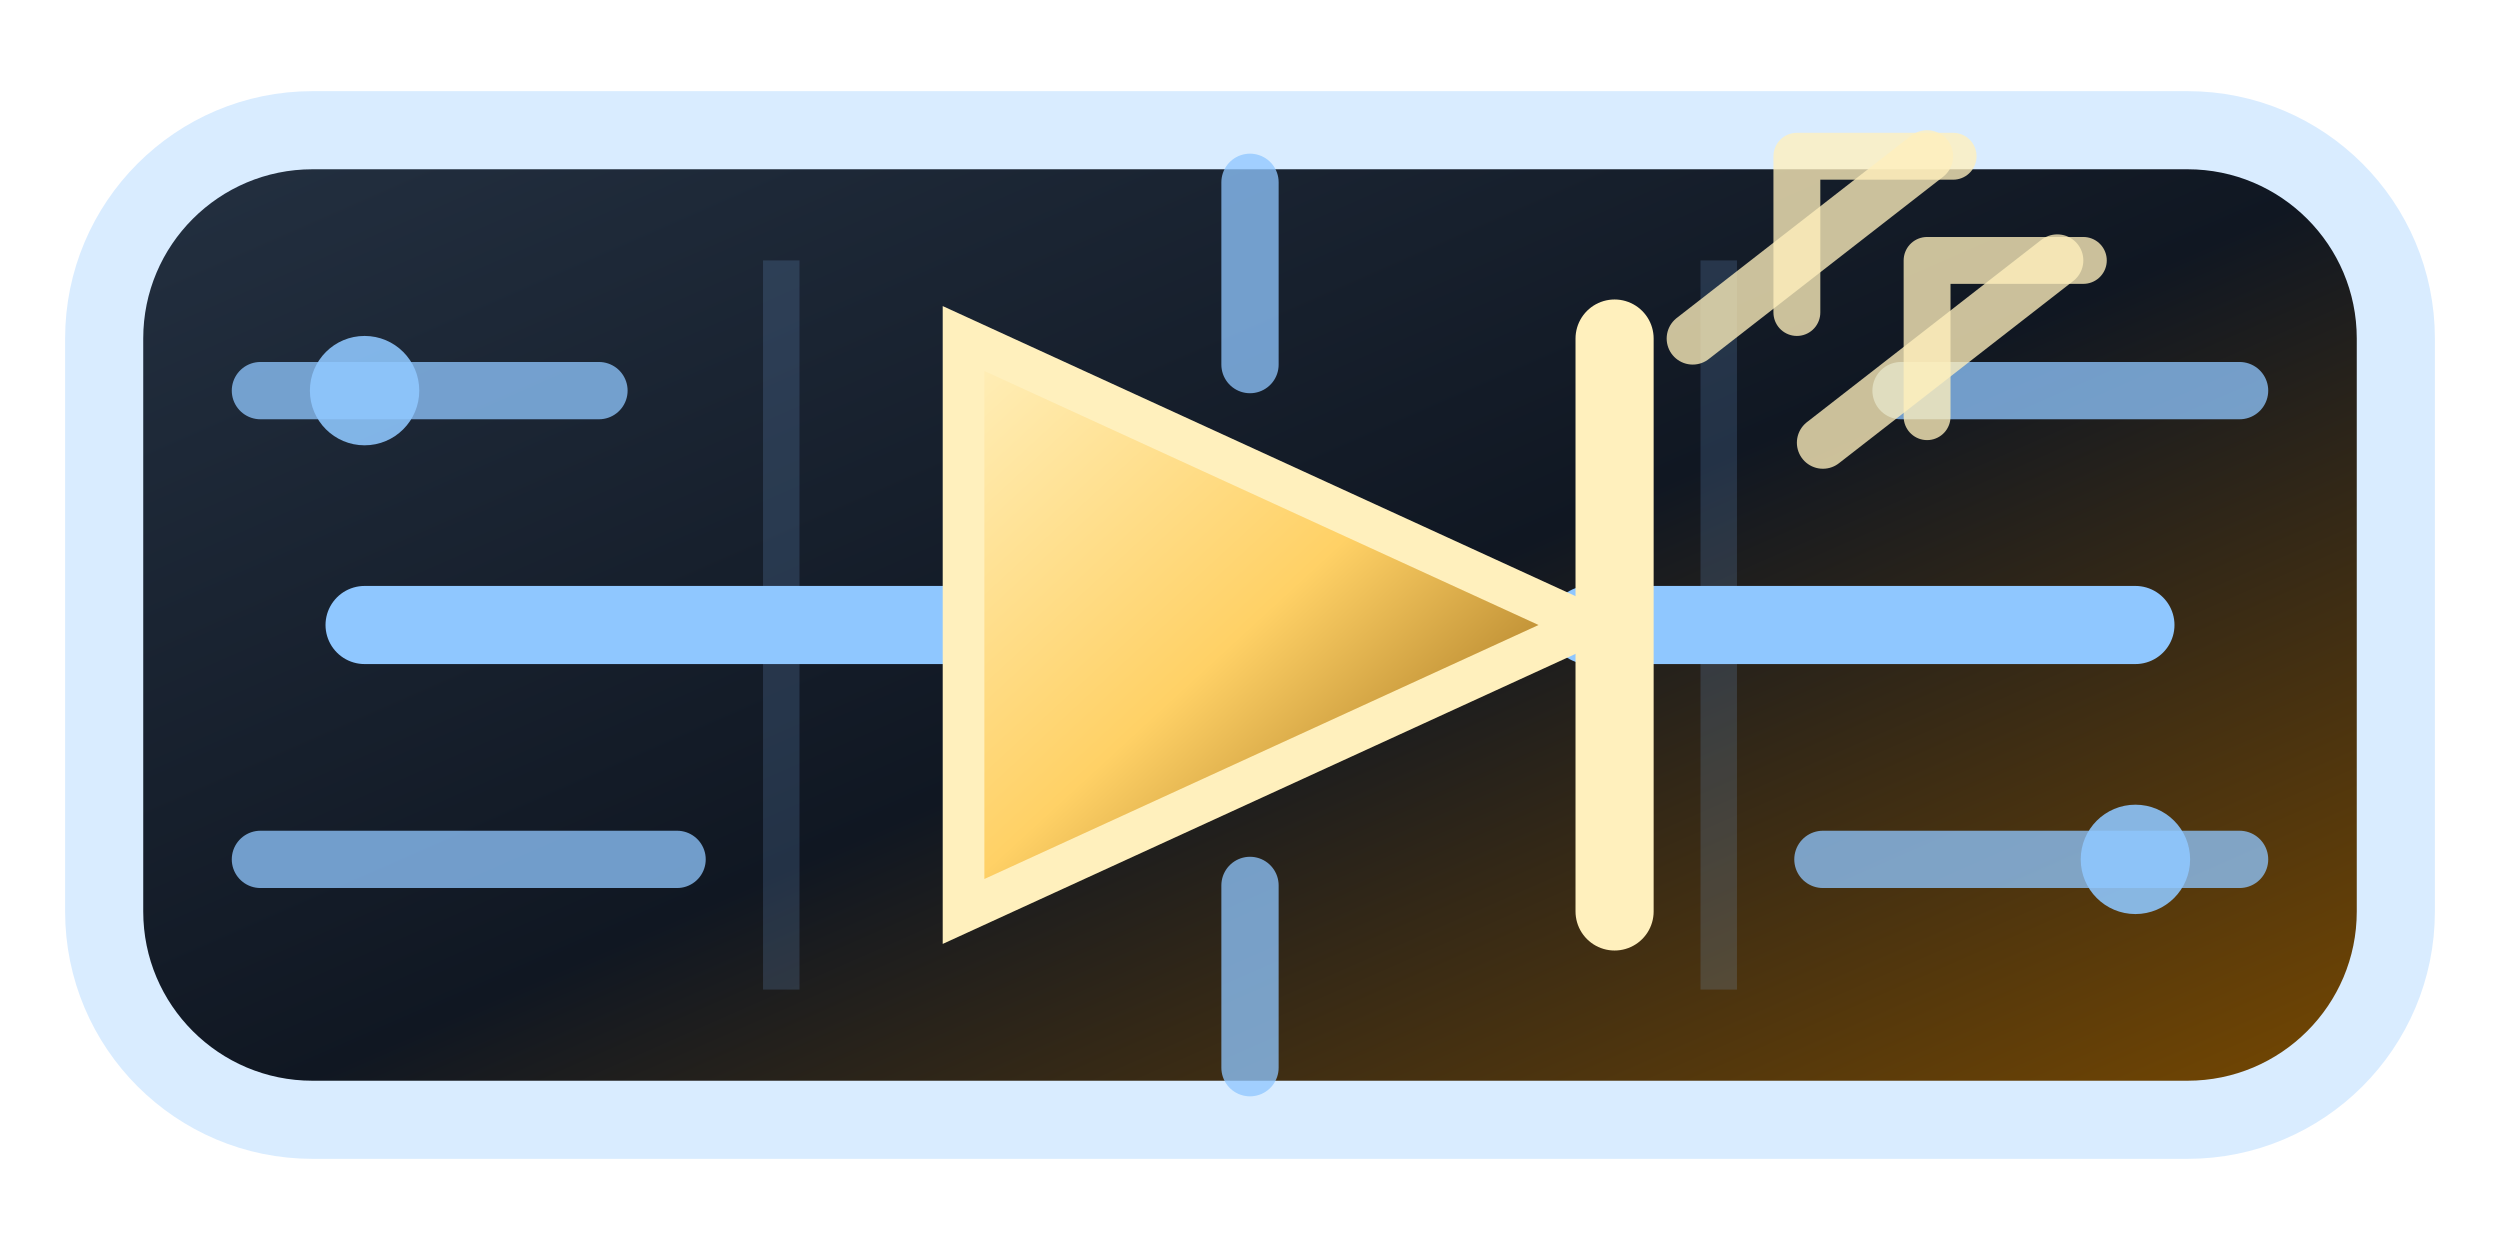
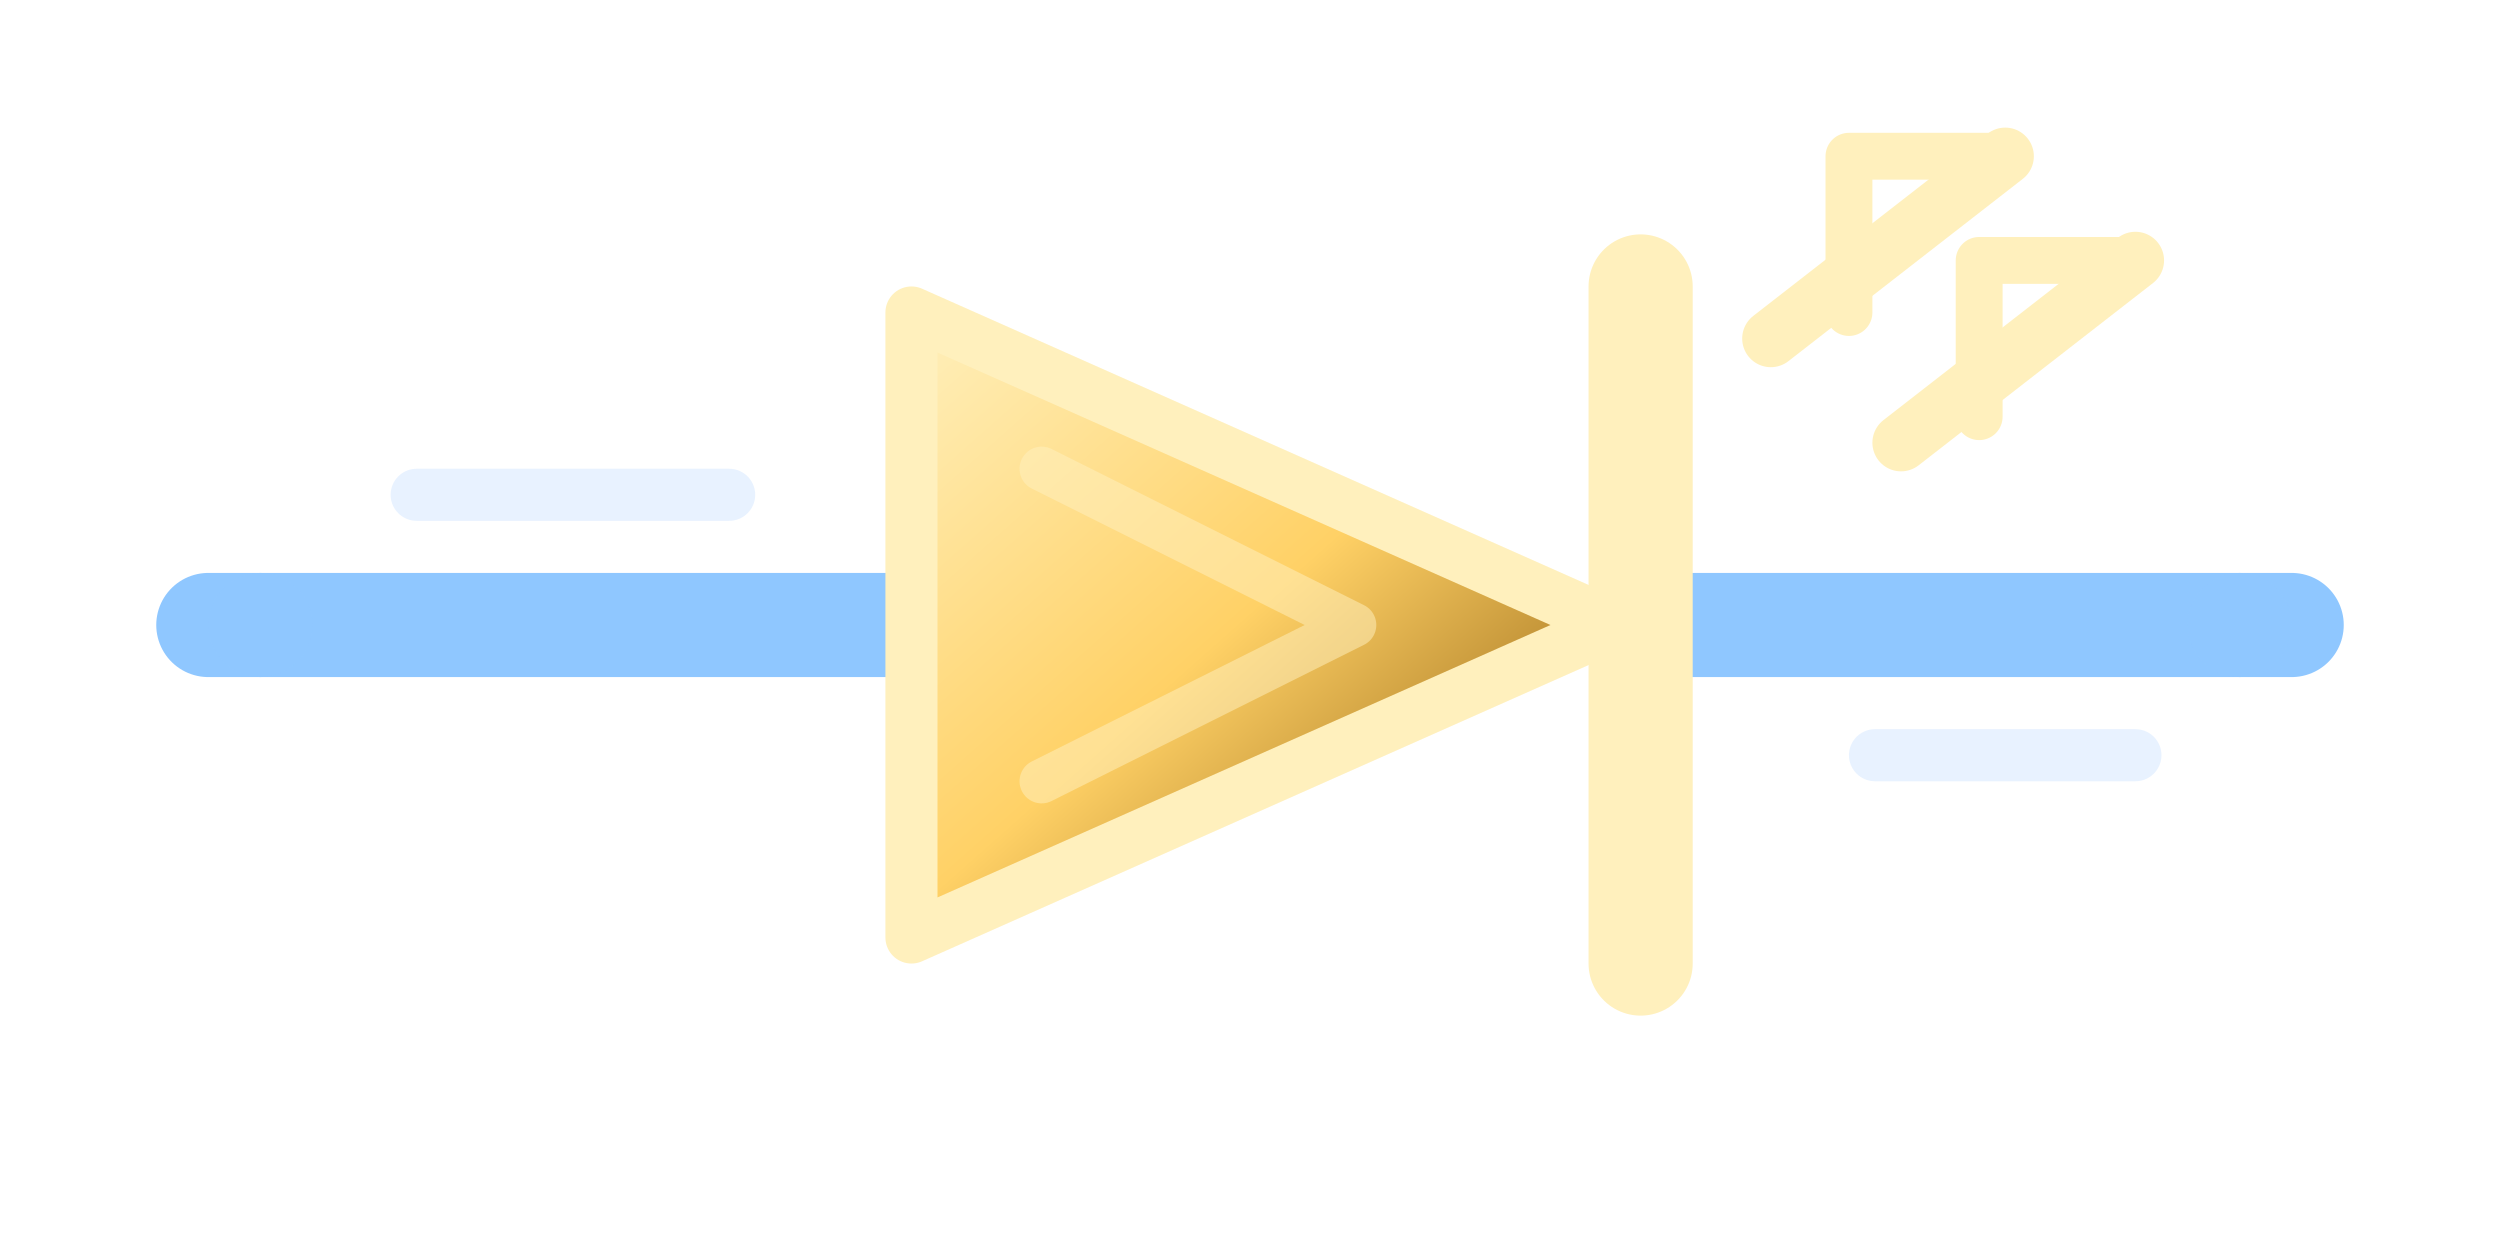
<svg xmlns="http://www.w3.org/2000/svg" viewBox="0 0 96 48" role="img" aria-label="Diodo LED">
  <defs>
-     <linearGradient id="spr-brick-basic-yellow-metro-real-normal-board" x1="0" y1="0" x2="1" y2="1">
-       <stop offset="0" stop-color="#243142" />
-       <stop offset="0.52" stop-color="#101722" />
-       <stop offset="1" stop-color="#7a4a00" />
-     </linearGradient>
-     <linearGradient id="spr-brick-basic-yellow-metro-real-normal-part" x1="0" y1="0" x2="1" y2="1">
+     <linearGradient id="spr-brick-basic-yellow-metro-real-normal-body" x1="0" y1="0" x2="1" y2="1">
      <stop offset="0" stop-color="#fff0bd" />
      <stop offset="0.48" stop-color="#ffd166" />
      <stop offset="1" stop-color="#7a4a00" />
    </linearGradient>
  </defs>
-   <rect x="4" y="5" width="88" height="38" rx="8" fill="url(#spr-brick-basic-yellow-metro-real-normal-board)" stroke="#d9ecff" stroke-width="3" />
-   <path d="M10 15h13M73 15h13M10 33h16M70 33h16M48 7v7M48 34v7" stroke="#8fc7ff" stroke-width="2.2" stroke-linecap="round" opacity=".76" />
-   <path d="M14 24h68M30 10v28M66 10v28" stroke="#82b8ff2f" stroke-width="1.4" opacity=".9" />
-   <circle cx="14" cy="15" r="2.1" fill="#8fc7ff" opacity=".88" />
-   <circle cx="82" cy="33" r="2.1" fill="#8fc7ff" opacity=".88" />
-   <path d="M14 24h23M61 24h21" stroke="#8fc7ff" stroke-width="3" stroke-linecap="round" />
-   <path d="M37 13l24 11-24 11z" fill="url(#spr-brick-basic-yellow-metro-real-normal-part)" stroke="#fff0bd" stroke-width="1.6" />
-   <path d="M62 13v22" stroke="#fff0bd" stroke-width="3" stroke-linecap="round" />
-   <path d="M65 13l9-7M70 17l9-7" stroke="#fff0bd" stroke-width="2" stroke-linecap="round" opacity=".78" />
-   <path d="M75 6h-6v6M80 10h-6v6" fill="none" stroke="#fff0bd" stroke-width="1.8" stroke-linecap="round" stroke-linejoin="round" opacity=".78" />
+   <path d="M8 24h27M63 24h25" stroke="#8fc7ff" stroke-width="4" stroke-linecap="round" />
+   <path d="M35 12l27 12-27 12z" fill="url(#spr-brick-basic-yellow-metro-real-normal-body)" stroke="#fff0bd" stroke-width="2" stroke-linejoin="round" />
+   <path d="M63 11v26" stroke="#fff0bd" stroke-width="4" stroke-linecap="round" />
+   <path d="M40 18l12 6-12 6" fill="none" stroke="#fff0bd" stroke-width="1.7" stroke-linecap="round" stroke-linejoin="round" opacity=".52" />
+   <path d="M68 13l9-7M73 17l9-7" stroke="#fff0bd" stroke-width="2.2" stroke-linecap="round" />
+   <path d="M77 6h-6v6M82 10h-6v6" fill="none" stroke="#fff0bd" stroke-width="1.8" stroke-linecap="round" stroke-linejoin="round" />
+   <path d="M16 19h12M72 29h10" stroke="#82b8ff2f" stroke-width="2" stroke-linecap="round" />
+   <circle cx="10" cy="24" r="2" fill="#8fc7ff" opacity=".9" />
+   <circle cx="86" cy="24" r="2" fill="#8fc7ff" opacity=".9" />
</svg>
